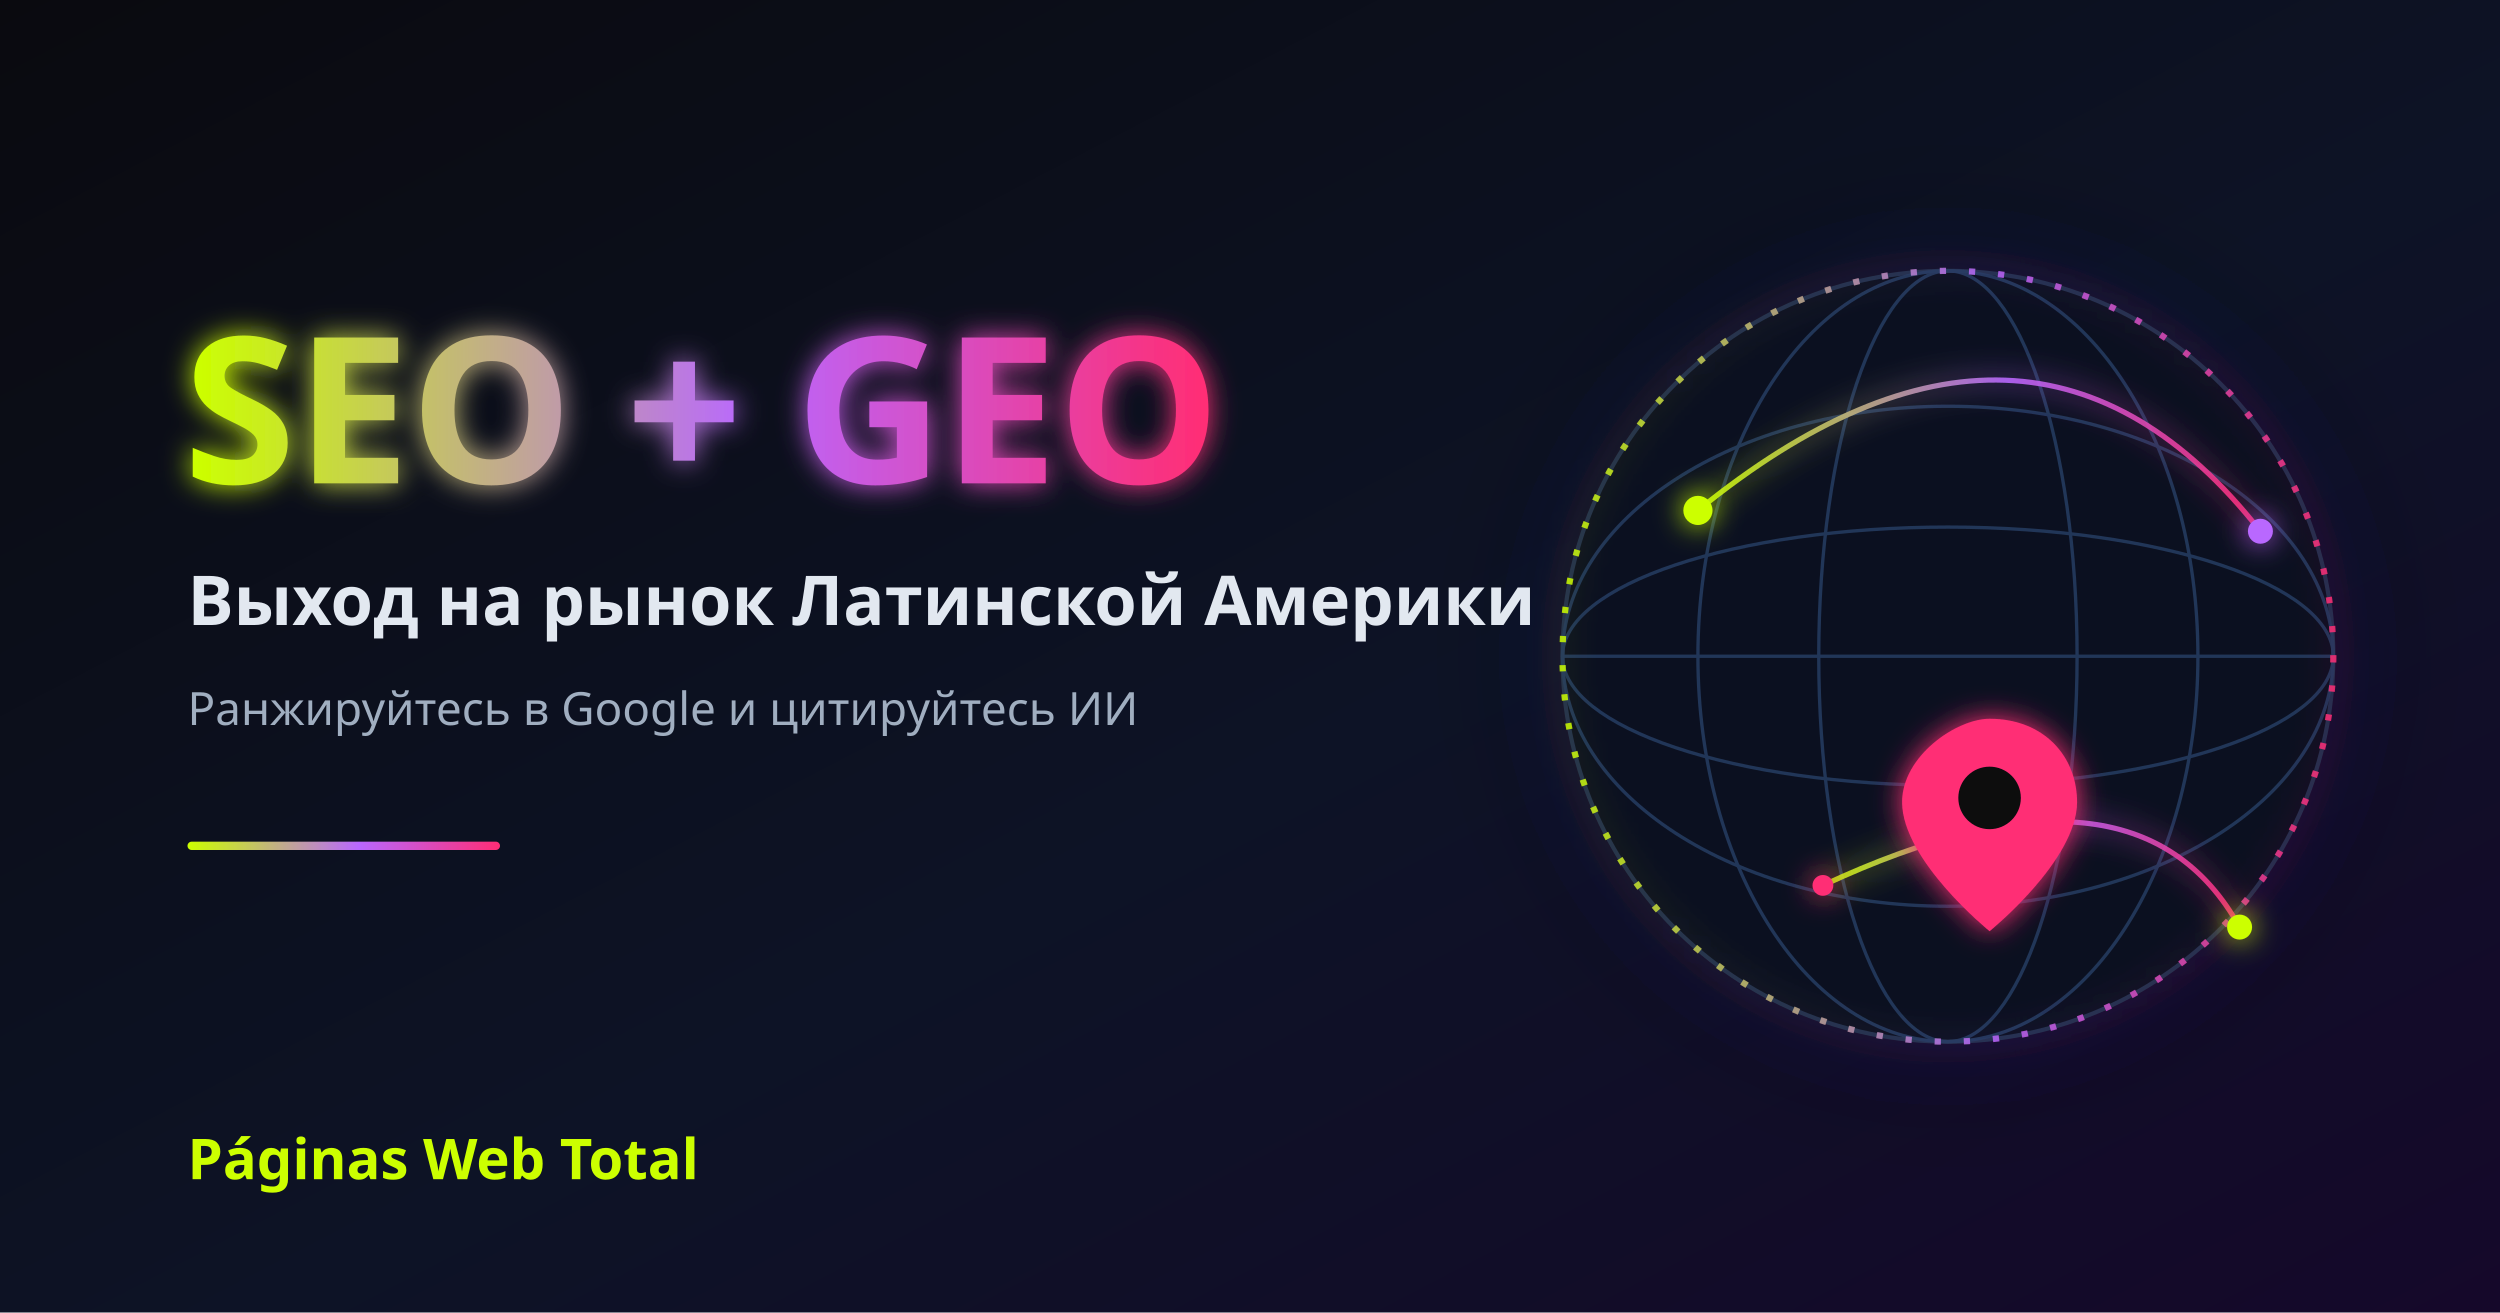
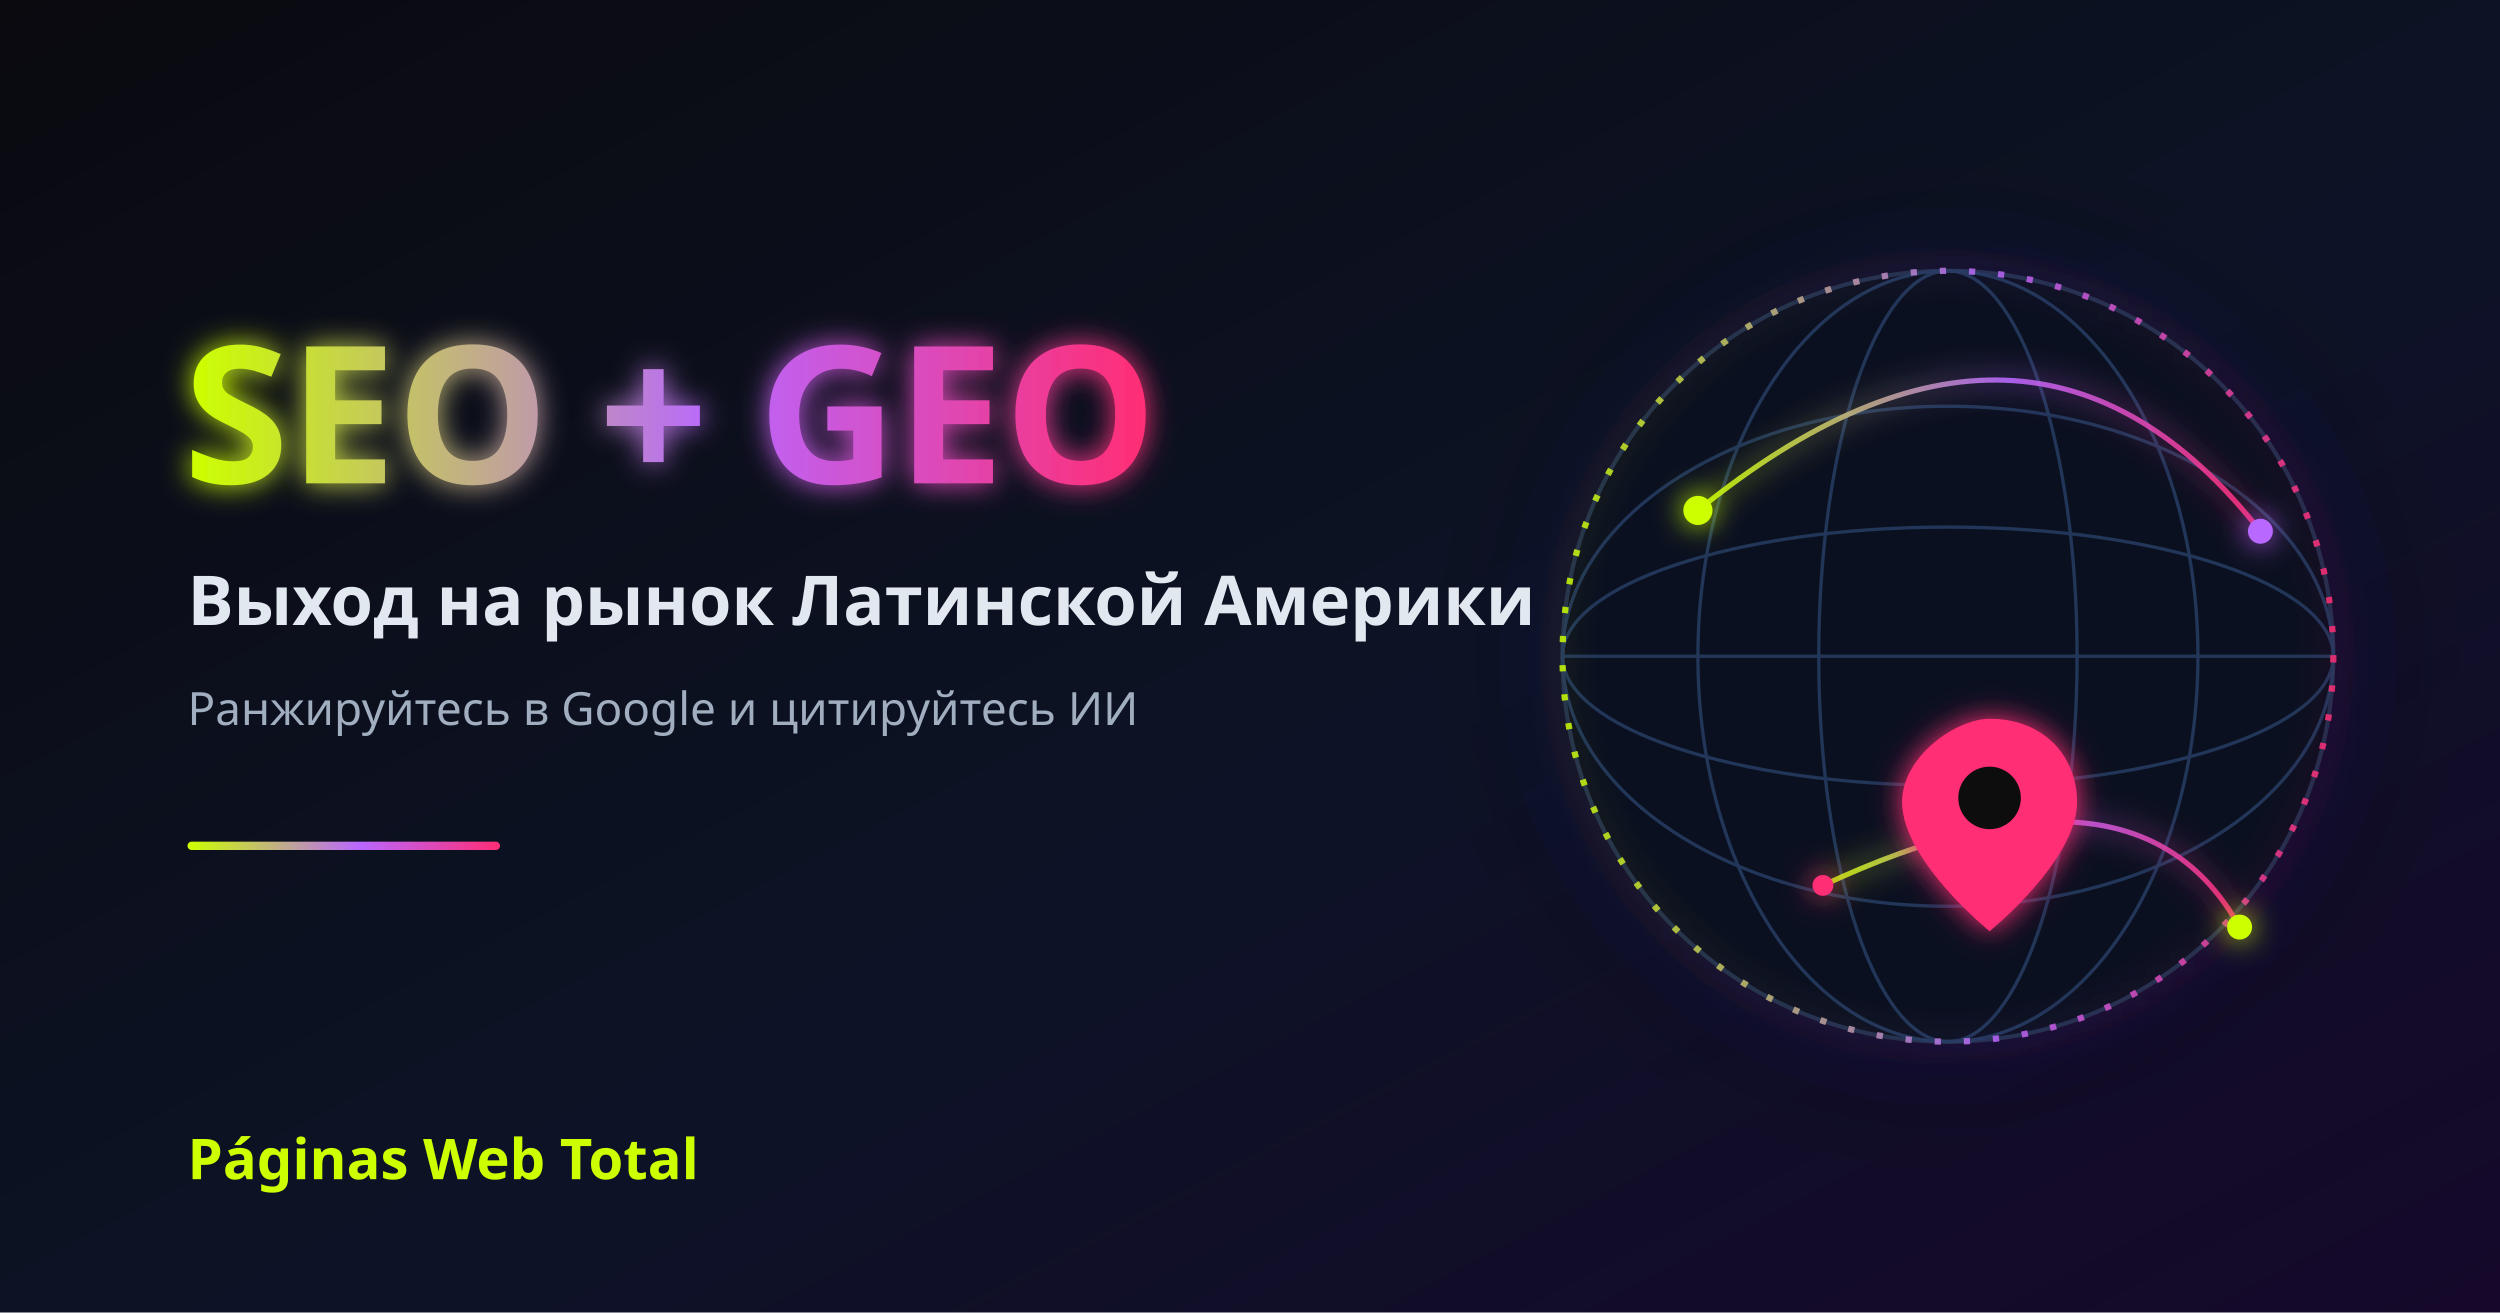
<svg xmlns="http://www.w3.org/2000/svg" viewBox="0 0 1200 630" width="1200" height="630" role="img" aria-label="SEO + GEO">
  <defs>
    <linearGradient id="bg" x1="0" y1="0" x2="1" y2="1">
      <stop offset="0" stop-color="#0a0a0f" />
      <stop offset=".55" stop-color="#0d1326" />
      <stop offset="1" stop-color="#15082a" />
    </linearGradient>
    <linearGradient id="grad" x1="0" y1="0" x2="1" y2="0">
      <stop offset="0" stop-color="#ccff00" />
      <stop offset=".55" stop-color="#b967ff" />
      <stop offset="1" stop-color="#ff2d75" />
    </linearGradient>
    <radialGradient id="halo" cx="50%" cy="50%" r="50%">
      <stop offset="0" stop-color="#b967ff" stop-opacity=".55" />
      <stop offset=".5" stop-color="#5b21b6" stop-opacity=".2" />
      <stop offset="1" stop-color="#000" stop-opacity="0" />
    </radialGradient>
    <filter id="glow" x="-60%" y="-60%" width="220%" height="220%">
      <feGaussianBlur stdDeviation="7" result="b" />
      <feMerge>
        <feMergeNode in="b" />
        <feMergeNode in="SourceGraphic" />
      </feMerge>
    </filter>
    <filter id="soft" x="-80%" y="-80%" width="260%" height="260%">
      <feGaussianBlur stdDeviation="16" />
    </filter>
  </defs>
  <rect width="1200" height="630" fill="url(#bg)" />
  <circle cx="935" cy="315" r="250" fill="url(#halo)" filter="url(#soft)" />
  <g transform="translate(935,315)">
    <circle r="185" fill="#0b1020" stroke="#22304d" stroke-width="2" />
    <g fill="none" stroke="#243a5e" stroke-width="1.6" opacity=".9">
      <ellipse rx="185" ry="62" />
      <ellipse rx="185" ry="120" />
      <ellipse rx="62" ry="185" />
      <ellipse rx="120" ry="185" />
      <line x1="-185" y1="0" x2="185" y2="0" />
    </g>
    <circle r="185" fill="none" stroke="url(#grad)" stroke-width="3" stroke-dasharray="3 11" opacity=".85" filter="url(#glow)" />
    <g fill="none" stroke="url(#grad)" stroke-width="2.5" opacity=".9" filter="url(#glow)">
      <path d="M -120 -70 Q 40 -200 150 -60" />
      <path d="M -60 110 Q 90 40 140 130" />
    </g>
    <g filter="url(#glow)">
      <circle cx="-120" cy="-70" r="7" fill="#ccff00" />
      <circle cx="150" cy="-60" r="6" fill="#b967ff" />
      <circle cx="140" cy="130" r="6" fill="#ccff00" />
      <circle cx="-60" cy="110" r="5" fill="#ff2d75" />
    </g>
    <g transform="translate(20,30)" filter="url(#glow)">
      <path d="M0 0 C 26 0 42 18 42 40 C 42 68 0 102 0 102 C 0 102 -42 68 -42 40 C -42 18 -16 0 0 0 Z" fill="#ff2d75" />
      <circle cx="0" cy="38" r="15" fill="#0a0a0f" />
    </g>
  </g>
-   <text x="88" y="232" font-family="Space Grotesk, sans-serif" font-size="98" font-weight="800" fill="url(#grad)" filter="url(#glow)">SEO + GEO</text>
+   <text x="88" y="232" font-family="Space Grotesk, sans-serif" font-size="92" font-weight="800" fill="url(#grad)" filter="url(#glow)">SEO + GEO</text>
  <text x="90" y="300" font-family="Plus Jakarta Sans, sans-serif" font-size="33" font-weight="700" fill="#e2e8f0">Выход на рынок Латинской Америки</text>
  <text x="90" y="348" font-family="Plus Jakarta Sans, sans-serif" font-size="22" fill="#a0aec0">Ранжируйтесь в Google и цитируйтесь ИИ</text>
  <rect x="90" y="404" width="150" height="4" rx="2" fill="url(#grad)" />
  <text x="90" y="566" font-family="Space Grotesk, sans-serif" font-size="27" font-weight="700" fill="#ccff00">Páginas Web Total</text>
</svg>
